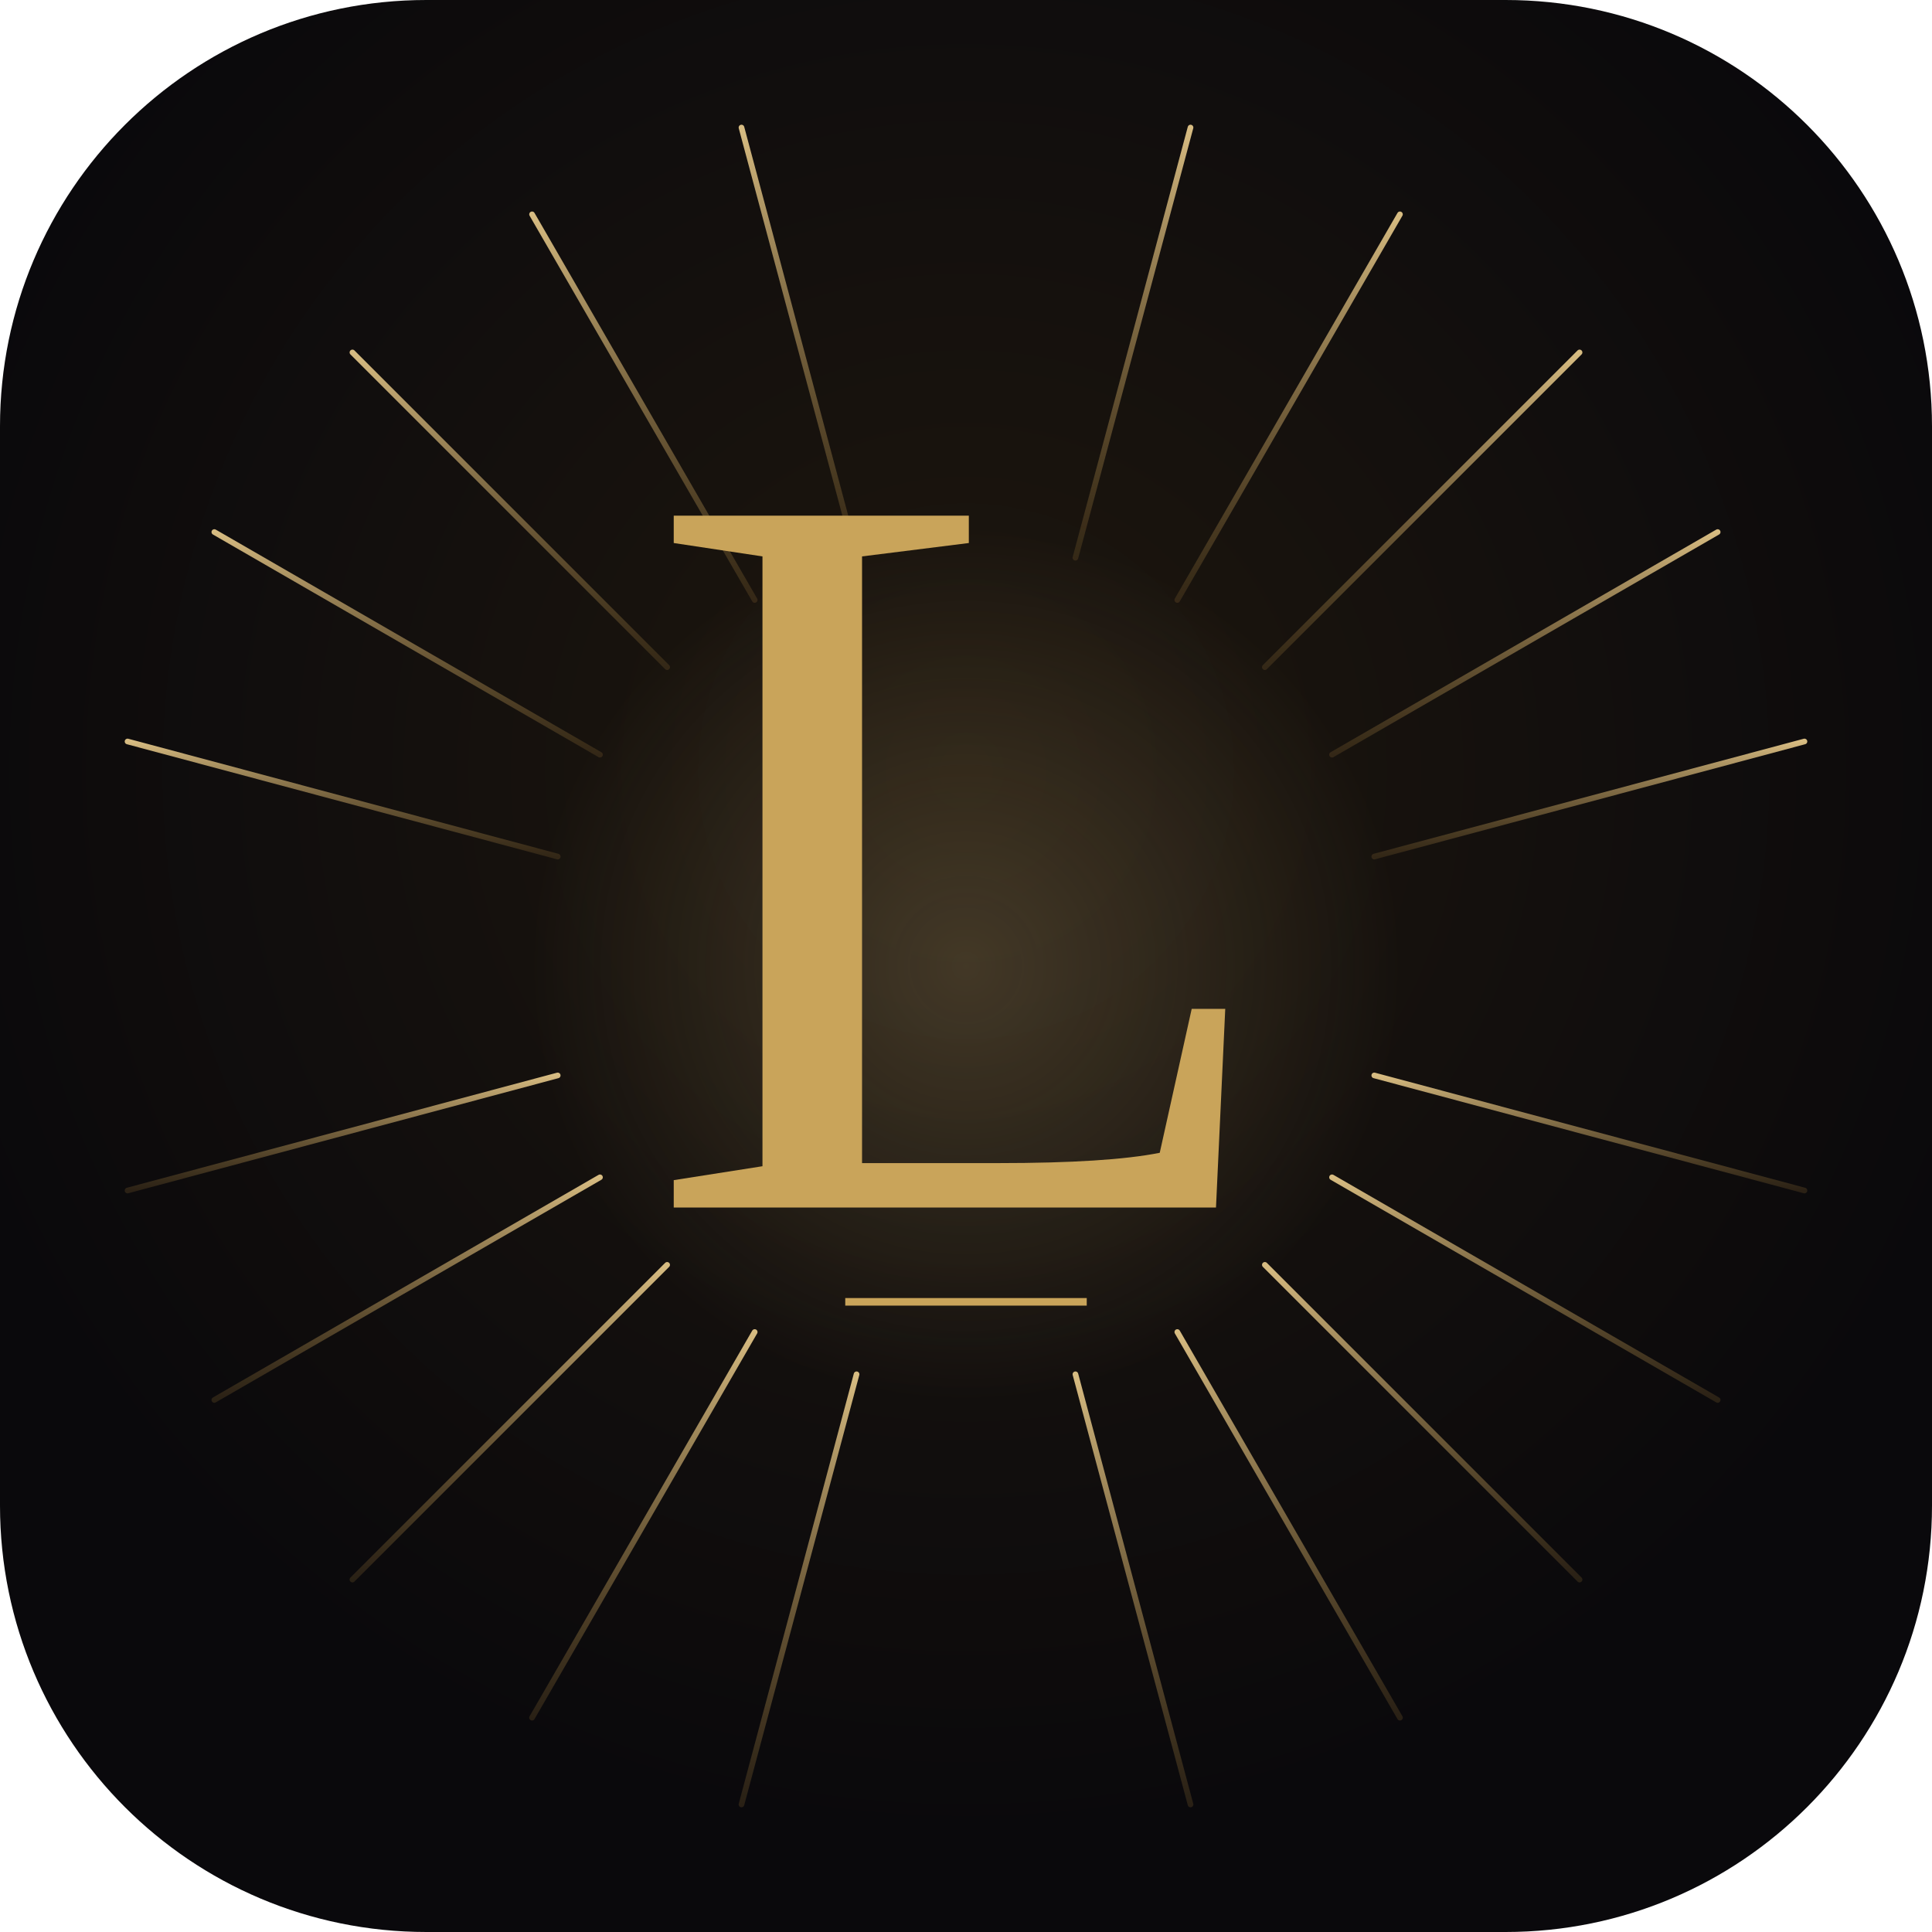
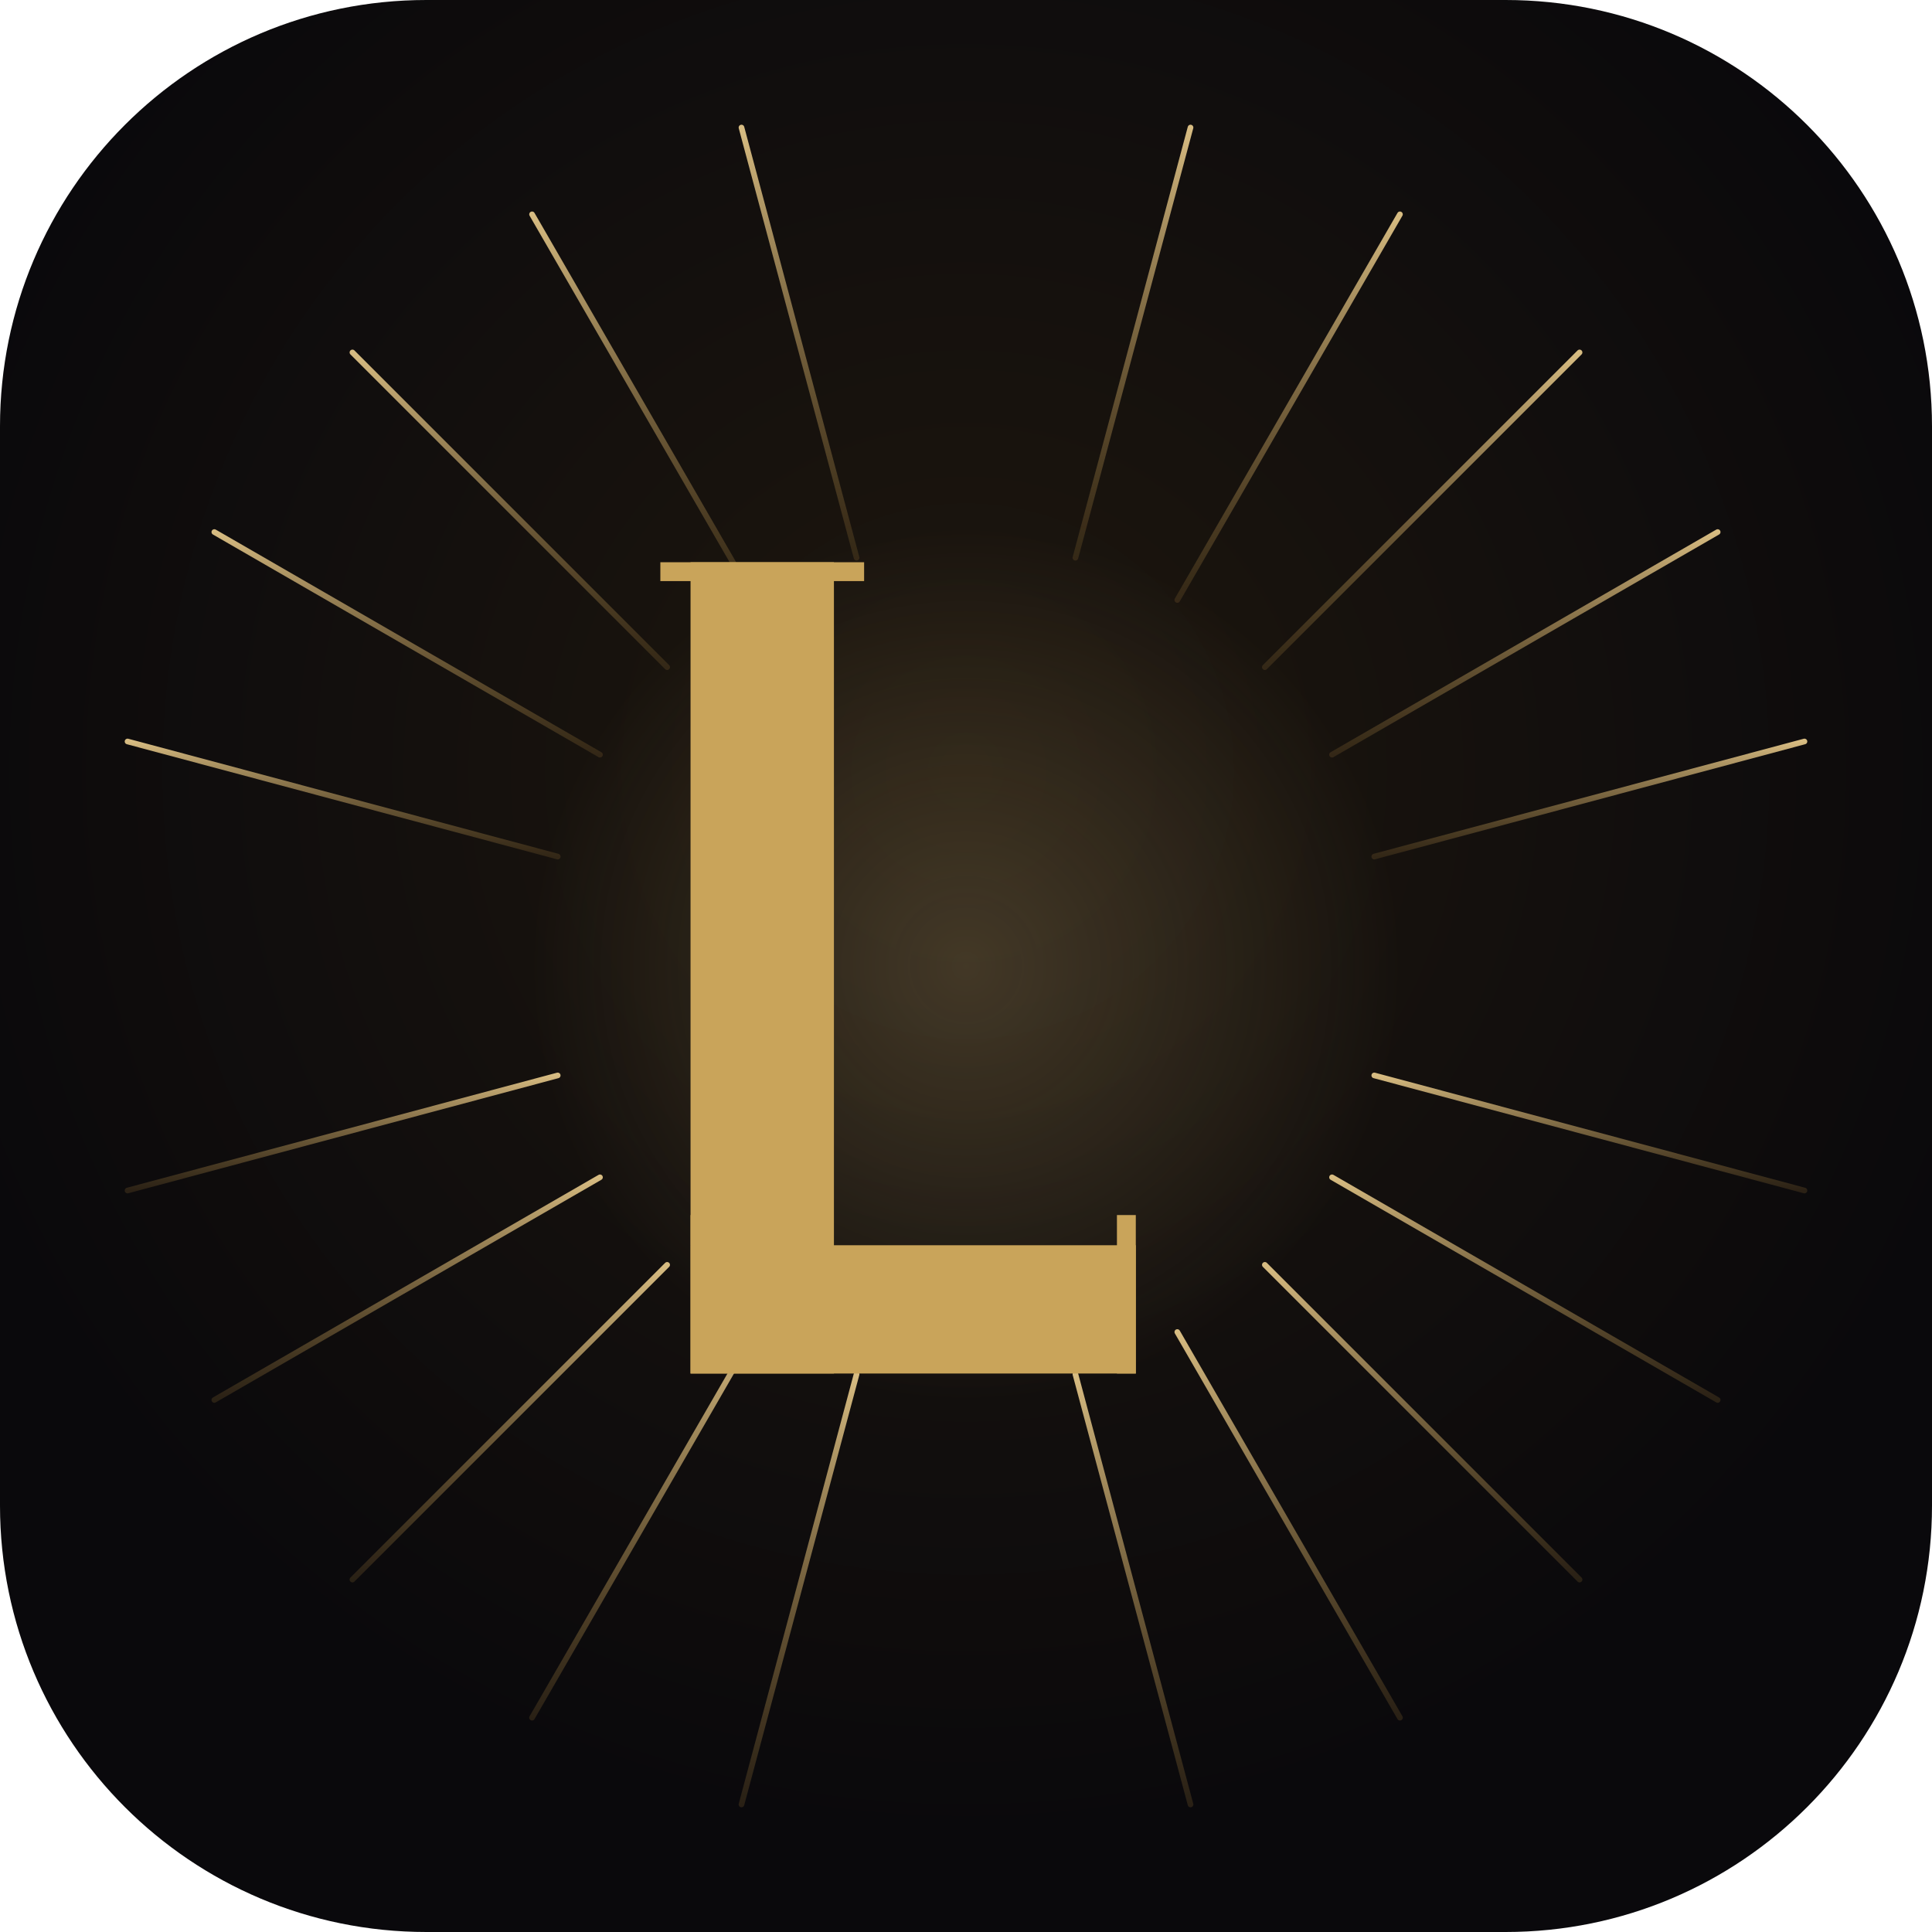
<svg xmlns="http://www.w3.org/2000/svg" viewBox="0 0 512 512">
  <defs>
    <radialGradient id="bgGlow" cx="50%" cy="40%" r="55%">
      <stop offset="0%" stop-color="#1E170E" />
      <stop offset="100%" stop-color="#0A090C" />
    </radialGradient>
    <linearGradient id="rayGrad" x1="0%" y1="0%" x2="0%" y2="100%">
      <stop offset="0%" stop-color="#E4C789" stop-opacity="0.94" />
      <stop offset="100%" stop-color="#8A6932" stop-opacity="0.24" />
    </linearGradient>
    <radialGradient id="haloGrad" cx="50%" cy="50%" r="50%">
      <stop offset="0%" stop-color="#E4C789" stop-opacity="0.20" />
      <stop offset="100%" stop-color="#E4C789" stop-opacity="0" />
    </radialGradient>
    <clipPath id="rounded">
      <rect x="0" y="0" width="512" height="512" rx="113" ry="113" />
    </clipPath>
  </defs>
  <g clip-path="url(#rounded)">
    <rect width="512" height="512" fill="url(#bgGlow)" />
    <circle cx="256" cy="256" r="115" fill="url(#haloGrad)" />
    <g stroke="url(#rayGrad)" stroke-width="1.5" fill="none" stroke-linecap="round">
      <line x1="256.0" y1="144.0" x2="256.0" y2="26.0" />
      <line x1="285.0" y1="147.8" x2="315.5" y2="33.8" />
      <line x1="312.0" y1="159.0" x2="371.0" y2="56.8" />
      <line x1="335.2" y1="176.8" x2="418.6" y2="93.4" />
      <line x1="353.0" y1="200.0" x2="455.2" y2="141.0" />
      <line x1="364.2" y1="227.0" x2="478.2" y2="196.5" />
      <line x1="368.0" y1="256.0" x2="486.0" y2="256.0" />
      <line x1="364.2" y1="285.0" x2="478.2" y2="315.5" />
      <line x1="353.0" y1="312.0" x2="455.2" y2="371.0" />
      <line x1="335.2" y1="335.2" x2="418.6" y2="418.6" />
      <line x1="312.0" y1="353.0" x2="371.0" y2="455.2" />
      <line x1="285.0" y1="364.2" x2="315.5" y2="478.2" />
      <line x1="256.0" y1="368.0" x2="256.0" y2="486.0" />
      <line x1="227.0" y1="364.2" x2="196.5" y2="478.2" />
      <line x1="200.0" y1="353.0" x2="141.0" y2="455.2" />
      <line x1="176.8" y1="335.2" x2="93.4" y2="418.6" />
      <line x1="159.0" y1="312.0" x2="56.8" y2="371.0" />
      <line x1="147.8" y1="285.0" x2="33.8" y2="315.5" />
      <line x1="144.0" y1="256.0" x2="26.0" y2="256.0" />
      <line x1="147.8" y1="227.0" x2="33.8" y2="196.5" />
      <line x1="159.0" y1="200.0" x2="56.8" y2="141.0" />
      <line x1="176.8" y1="176.8" x2="93.4" y2="93.4" />
      <line x1="200.0" y1="159.0" x2="141.0" y2="56.8" />
      <line x1="227.0" y1="147.8" x2="196.5" y2="33.8" />
    </g>
-     <text x="256" y="320" text-anchor="middle" font-family="'Italiana', 'Cormorant Garamond', 'Times New Roman', serif" font-size="280" fill="#C9A45A" font-weight="400">L</text>
-     <line x1="225" y1="345" x2="287" y2="345" stroke="#C9A45A" stroke-width="2" stroke-linecap="square" />
+     <rect x="183" y="149" width="38" height="215" fill="#C9A45A" />
+     <rect x="183" y="330" width="118" height="34" fill="#C9A45A" />
+     <rect x="175" y="149" width="54" height="5" fill="#C9A45A" />
+     <rect x="296" y="322" width="5" height="42" fill="#C9A45A" />
+     <rect x="183" y="322" width="5" height="8" fill="#C9A45A" />
  </g>
</svg>
